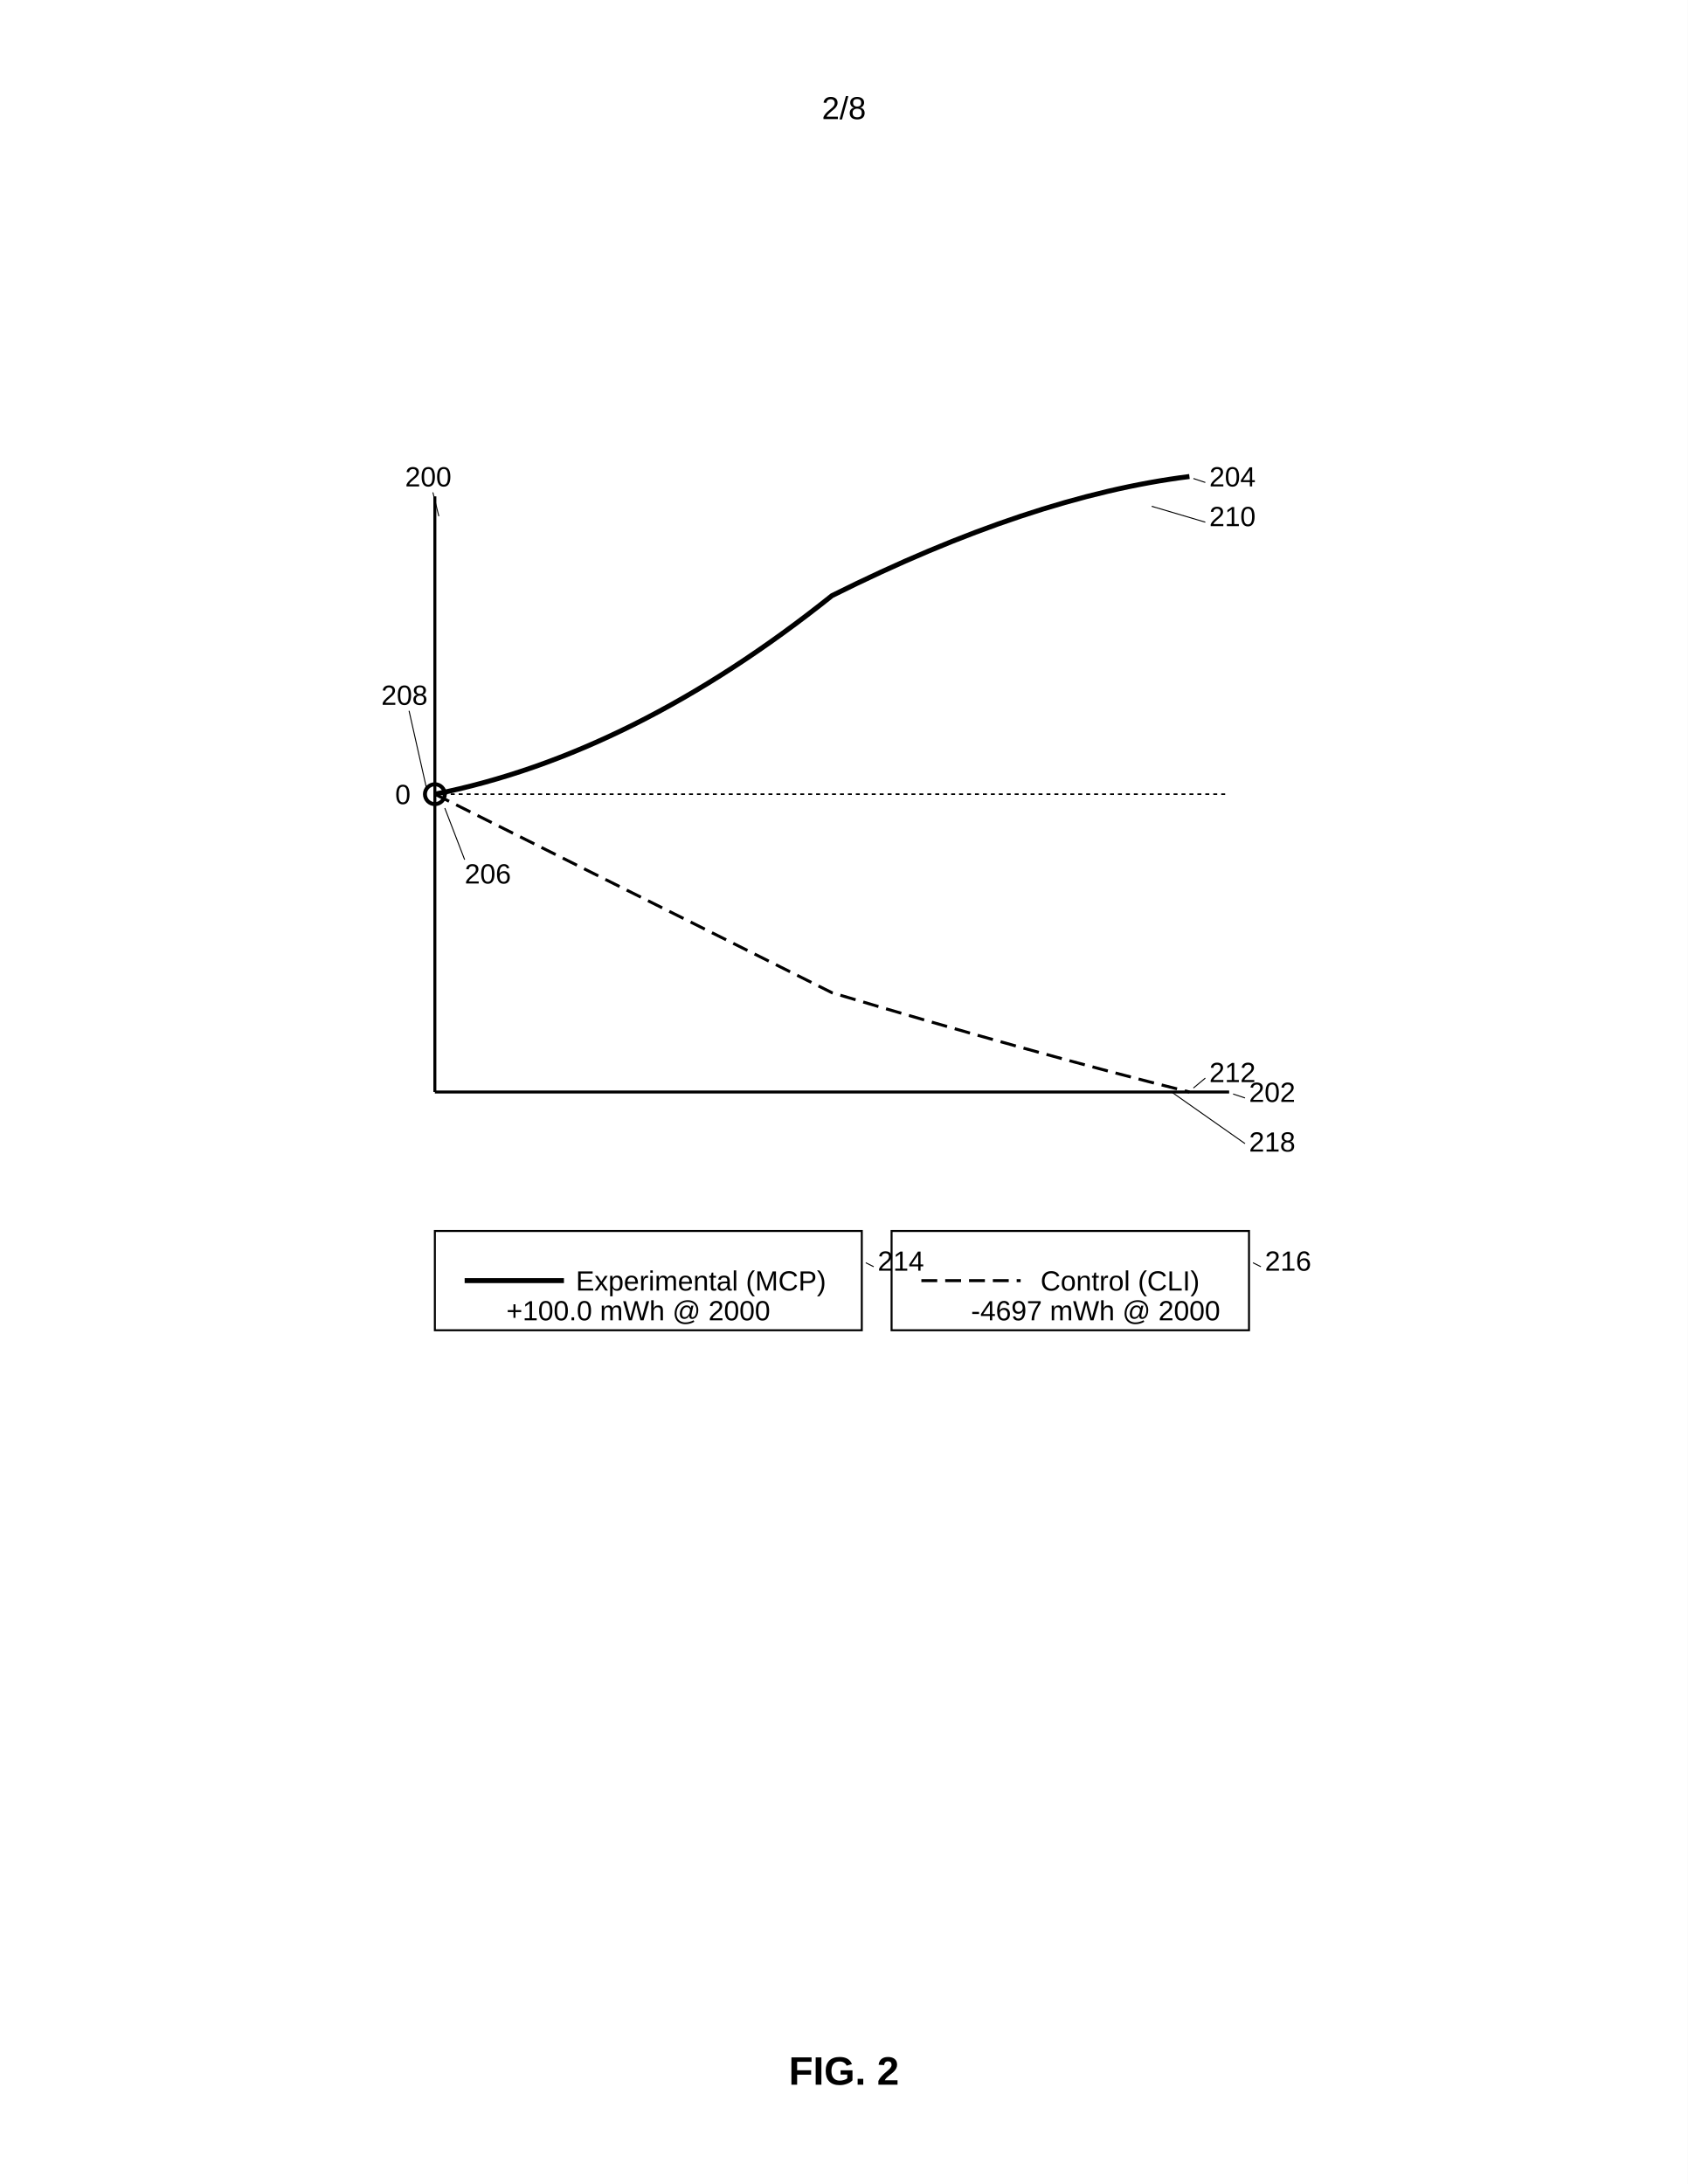
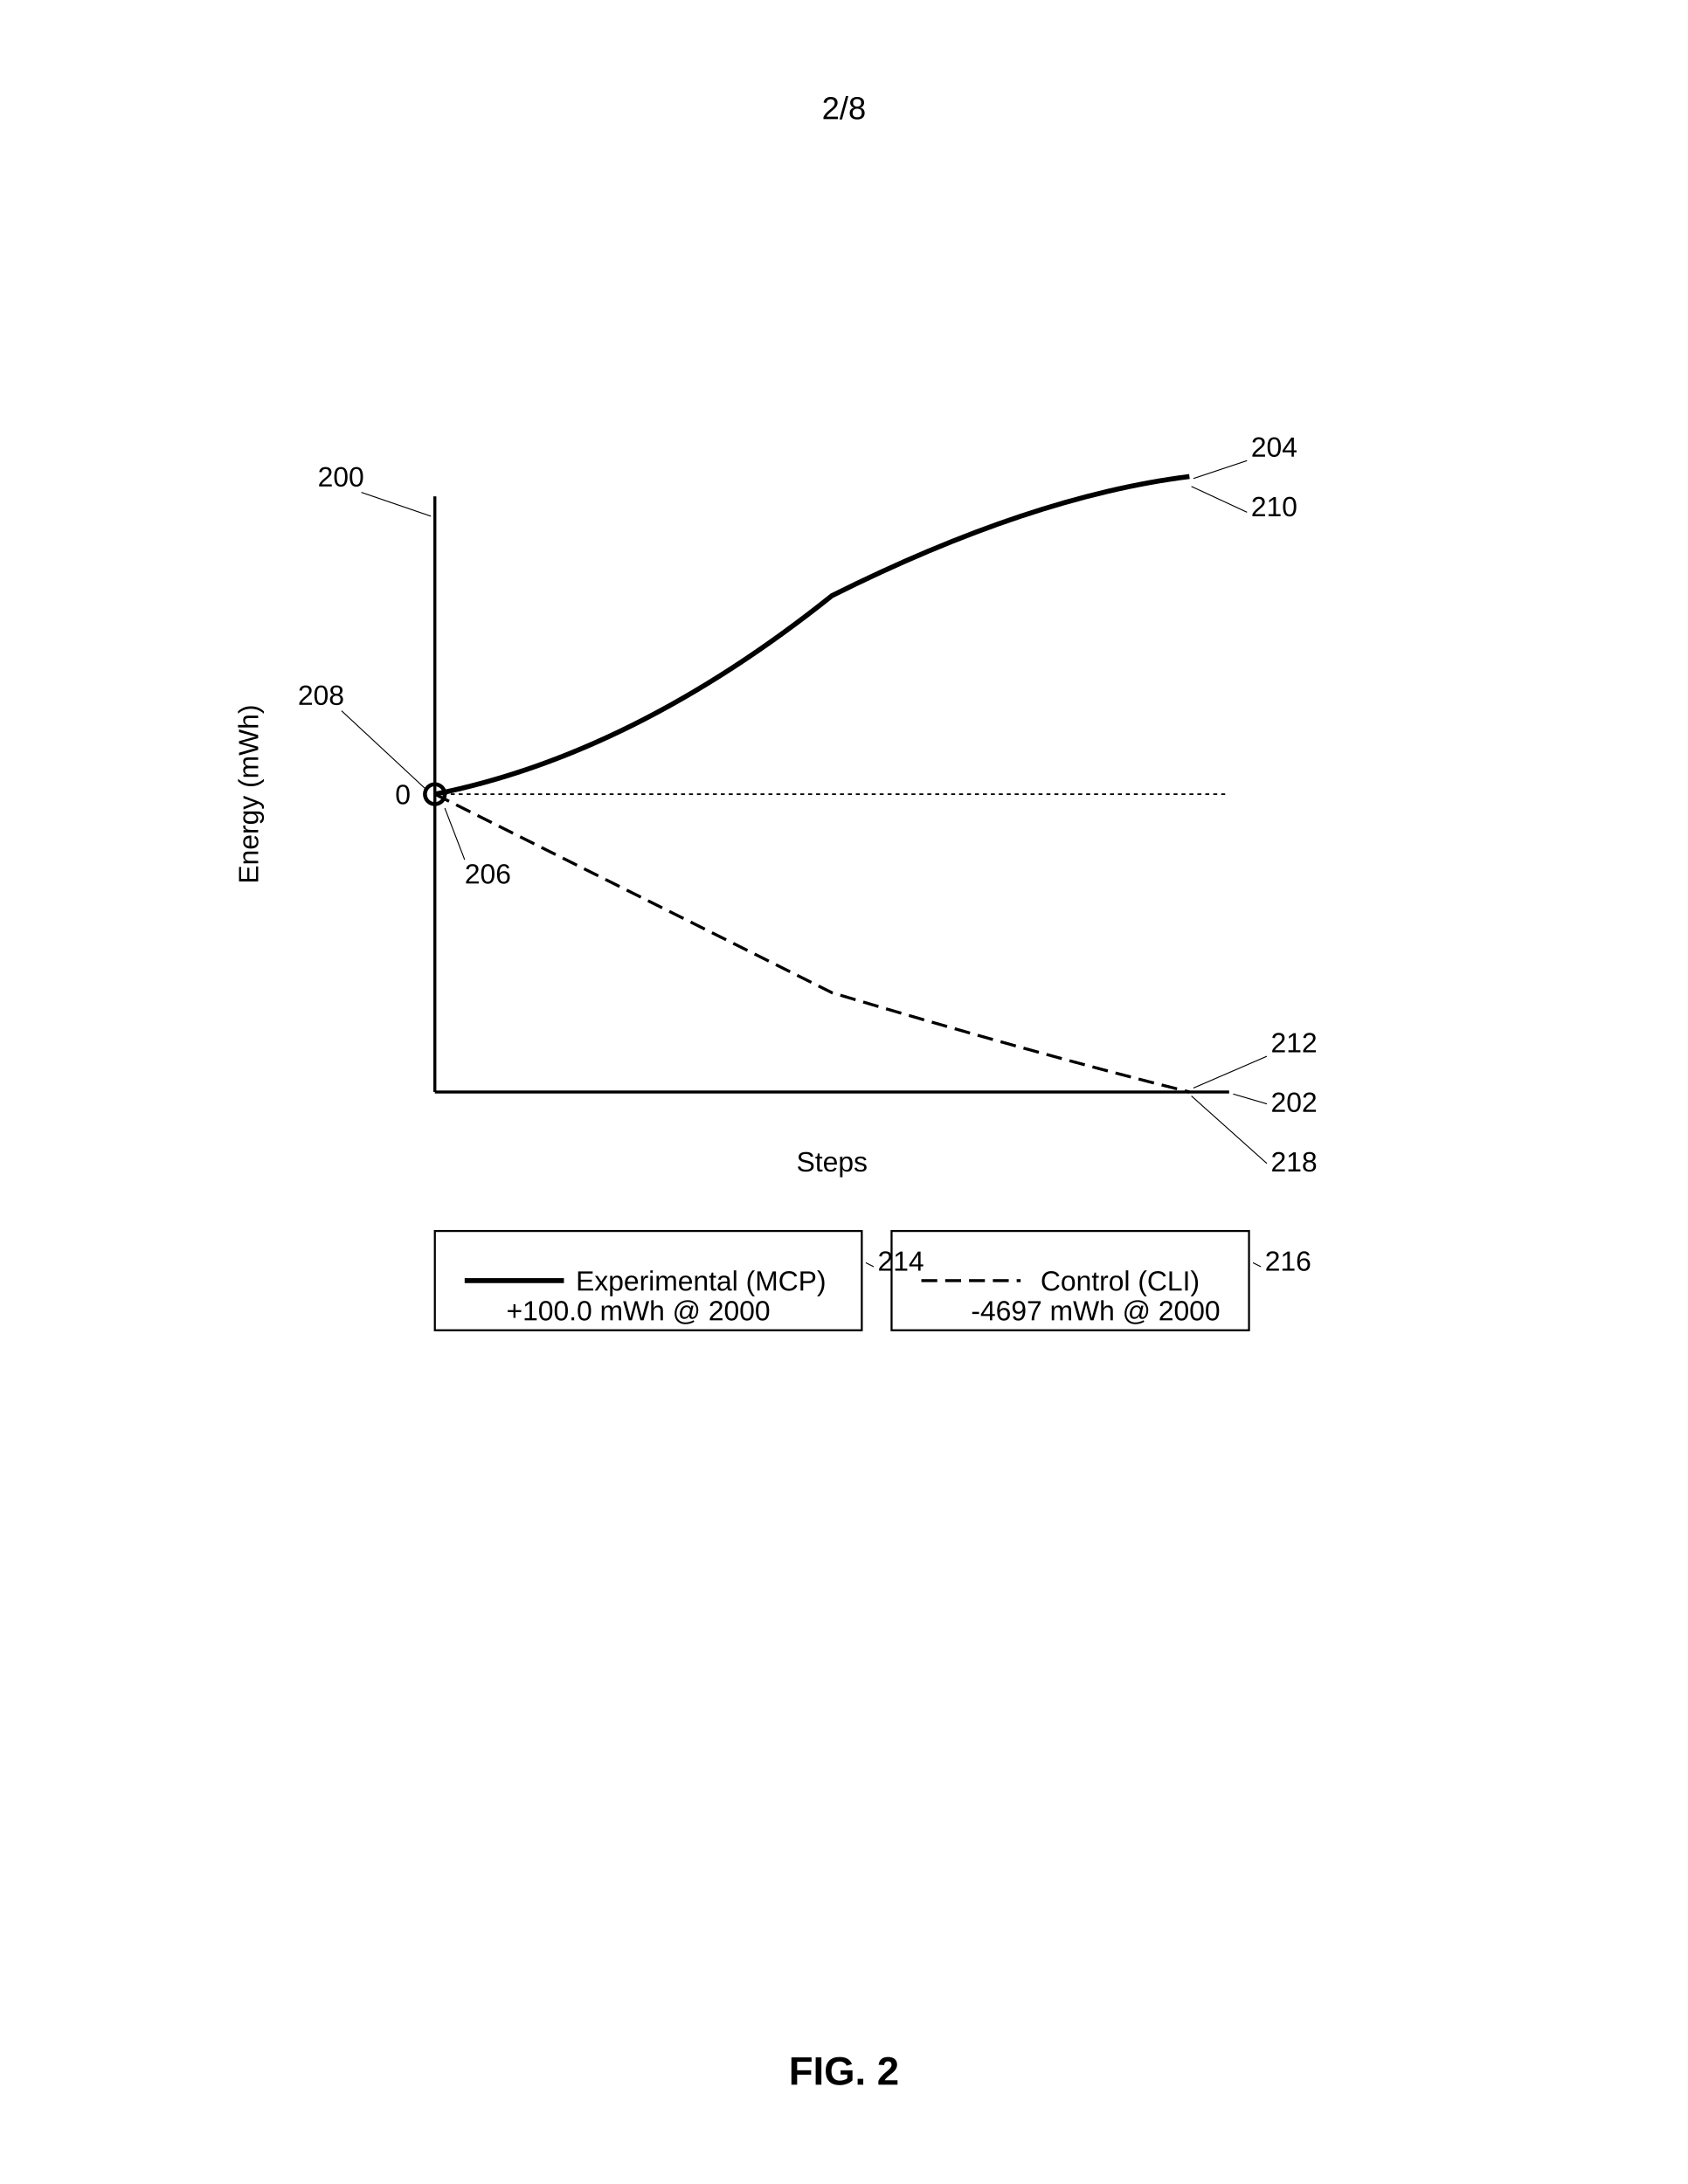
<svg xmlns="http://www.w3.org/2000/svg" width="8.5in" height="11in" viewBox="0 0 850 1100">
  <defs>
    <marker id="ah" markerWidth="6" markerHeight="4" refX="6" refY="2" orient="auto">
      <polygon points="0 0, 6 2, 0 4" fill="black" />
    </marker>
  </defs>
  <rect width="100%" height="100%" fill="white" />
  <text x="425" y="60" font-family="Arial, sans-serif" font-size="16" text-anchor="middle" fill="black">2/8</text>
  <path d="M 219 250 v 300" stroke="black" stroke-width="1.5" />
-   <text x="204" y="245" font-family="Arial, sans-serif" font-size="14" font-weight="normal" fill="black">200</text>
-   <line x1="218" y1="248" x2="221" y2="260" stroke="black" stroke-width="0.5" />
+   <text x="160" y="245" font-family="Arial, sans-serif" font-size="14" font-weight="normal" fill="black">200</text>
+   <line x1="182" y1="248" x2="217" y2="260" stroke="black" stroke-width="0.5" />
  <path d="M 219 550 h 400" stroke="black" stroke-width="1.5" />
-   <text x="629" y="555" font-family="Arial, sans-serif" font-size="14" font-weight="normal" fill="black">202</text>
-   <line x1="627" y1="553" x2="621" y2="551" stroke="black" stroke-width="0.5" />
+   <text x="640" y="560" font-family="Arial, sans-serif" font-size="14" font-weight="normal" fill="black">202</text>
+   <line x1="638" y1="556" x2="621" y2="551" stroke="black" stroke-width="0.5" />
  <path d="M 219 400 h 400" stroke="black" stroke-width="0.8" stroke-dasharray="2,2" />
  <text x="199" y="405" font-family="Arial, sans-serif" font-size="14" fill="black">0</text>
-   <text x="192" y="355" font-family="Arial, sans-serif" font-size="14" font-weight="normal" fill="black">208</text>
-   <line x1="206" y1="358" x2="215" y2="398" stroke="black" stroke-width="0.5" />
+   <text x="150" y="355" font-family="Arial, sans-serif" font-size="14" font-weight="normal" fill="black">208</text>
+   <line x1="172" y1="358" x2="215" y2="398" stroke="black" stroke-width="0.5" />
  <path d="M 219 400 Q 319 380 419 300 Q 519 250 599 240" fill="none" stroke="black" stroke-width="2.5" />
-   <text x="609" y="245" font-family="Arial, sans-serif" font-size="14" font-weight="normal" fill="black">204</text>
-   <line x1="607" y1="243" x2="601" y2="241" stroke="black" stroke-width="0.5" />
-   <text x="609" y="265" font-family="Arial, sans-serif" font-size="14" fill="black">210</text>
-   <line x1="607" y1="263" x2="580" y2="255" stroke="black" stroke-width="0.5" />
+   <text x="630" y="230" font-family="Arial, sans-serif" font-size="14" font-weight="normal" fill="black">204</text>
+   <line x1="628" y1="232" x2="601" y2="241" stroke="black" stroke-width="0.5" />
+   <text x="630" y="260" font-family="Arial, sans-serif" font-size="14" fill="black">210</text>
+   <line x1="628" y1="258" x2="600" y2="245" stroke="black" stroke-width="0.5" />
  <path d="M 219 400 Q 319 450 419 500 Q 519 530 599 550" fill="none" stroke="black" stroke-width="1.5" stroke-dasharray="8,4" />
-   <text x="609" y="545" font-family="Arial, sans-serif" font-size="14" font-weight="normal" fill="black">212</text>
-   <line x1="607" y1="543" x2="601" y2="548" stroke="black" stroke-width="0.5" />
-   <text x="629" y="580" font-family="Arial, sans-serif" font-size="14" fill="black">218</text>
-   <line x1="627" y1="576" x2="590" y2="550" stroke="black" stroke-width="0.5" />
+   <text x="640" y="530" font-family="Arial, sans-serif" font-size="14" font-weight="normal" fill="black">212</text>
+   <line x1="638" y1="532" x2="601" y2="548" stroke="black" stroke-width="0.5" />
+   <text x="640" y="590" font-family="Arial, sans-serif" font-size="14" fill="black">218</text>
+   <line x1="638" y1="586" x2="600" y2="552" stroke="black" stroke-width="0.5" />
  <circle cx="219" cy="400" r="5" fill="none" stroke="black" stroke-width="2" />
  <text x="234" y="445" font-family="Arial, sans-serif" font-size="14" font-weight="normal" fill="black">206</text>
  <line x1="234" y1="433" x2="224" y2="407" stroke="black" stroke-width="0.5" />
  <rect x="219" y="620" width="215" height="50" fill="none" stroke="black" stroke-width="1" />
  <path d="M 234 645 h 50" stroke="black" stroke-width="2.5" />
  <text x="290" y="650" font-family="Arial, sans-serif" font-size="14" fill="black">Experimental (MCP)</text>
  <text x="255" y="665" font-family="Arial, sans-serif" font-size="14" fill="black">+100.0 mWh @ 2000</text>
  <text x="442" y="640" font-family="Arial, sans-serif" font-size="14" font-weight="normal" fill="black">214</text>
  <line x1="440" y1="638" x2="436" y2="636" stroke="black" stroke-width="0.5" />
  <rect x="449" y="620" width="180" height="50" fill="none" stroke="black" stroke-width="1" />
  <path d="M 464 645 h 50" stroke="black" stroke-width="1.5" stroke-dasharray="8,4" />
  <text x="524" y="650" font-family="Arial, sans-serif" font-size="14" fill="black">Control (CLI)</text>
  <text x="489" y="665" font-family="Arial, sans-serif" font-size="14" fill="black">-4697 mWh @ 2000</text>
  <text x="637" y="640" font-family="Arial, sans-serif" font-size="14" font-weight="normal" fill="black">216</text>
  <line x1="635" y1="638" x2="631" y2="636" stroke="black" stroke-width="0.5" />
+   <text x="130" y="400" font-family="Arial, sans-serif" font-size="14" text-anchor="middle" fill="black" transform="rotate(-90, 130, 400)">Energy (mWh)</text>
+   <text x="419" y="590" font-family="Arial, sans-serif" font-size="14" text-anchor="middle" fill="black">Steps</text>
  <text x="425" y="1050" font-family="Arial, sans-serif" font-size="20" font-weight="bold" text-anchor="middle" fill="black">FIG. 2</text>
</svg>
